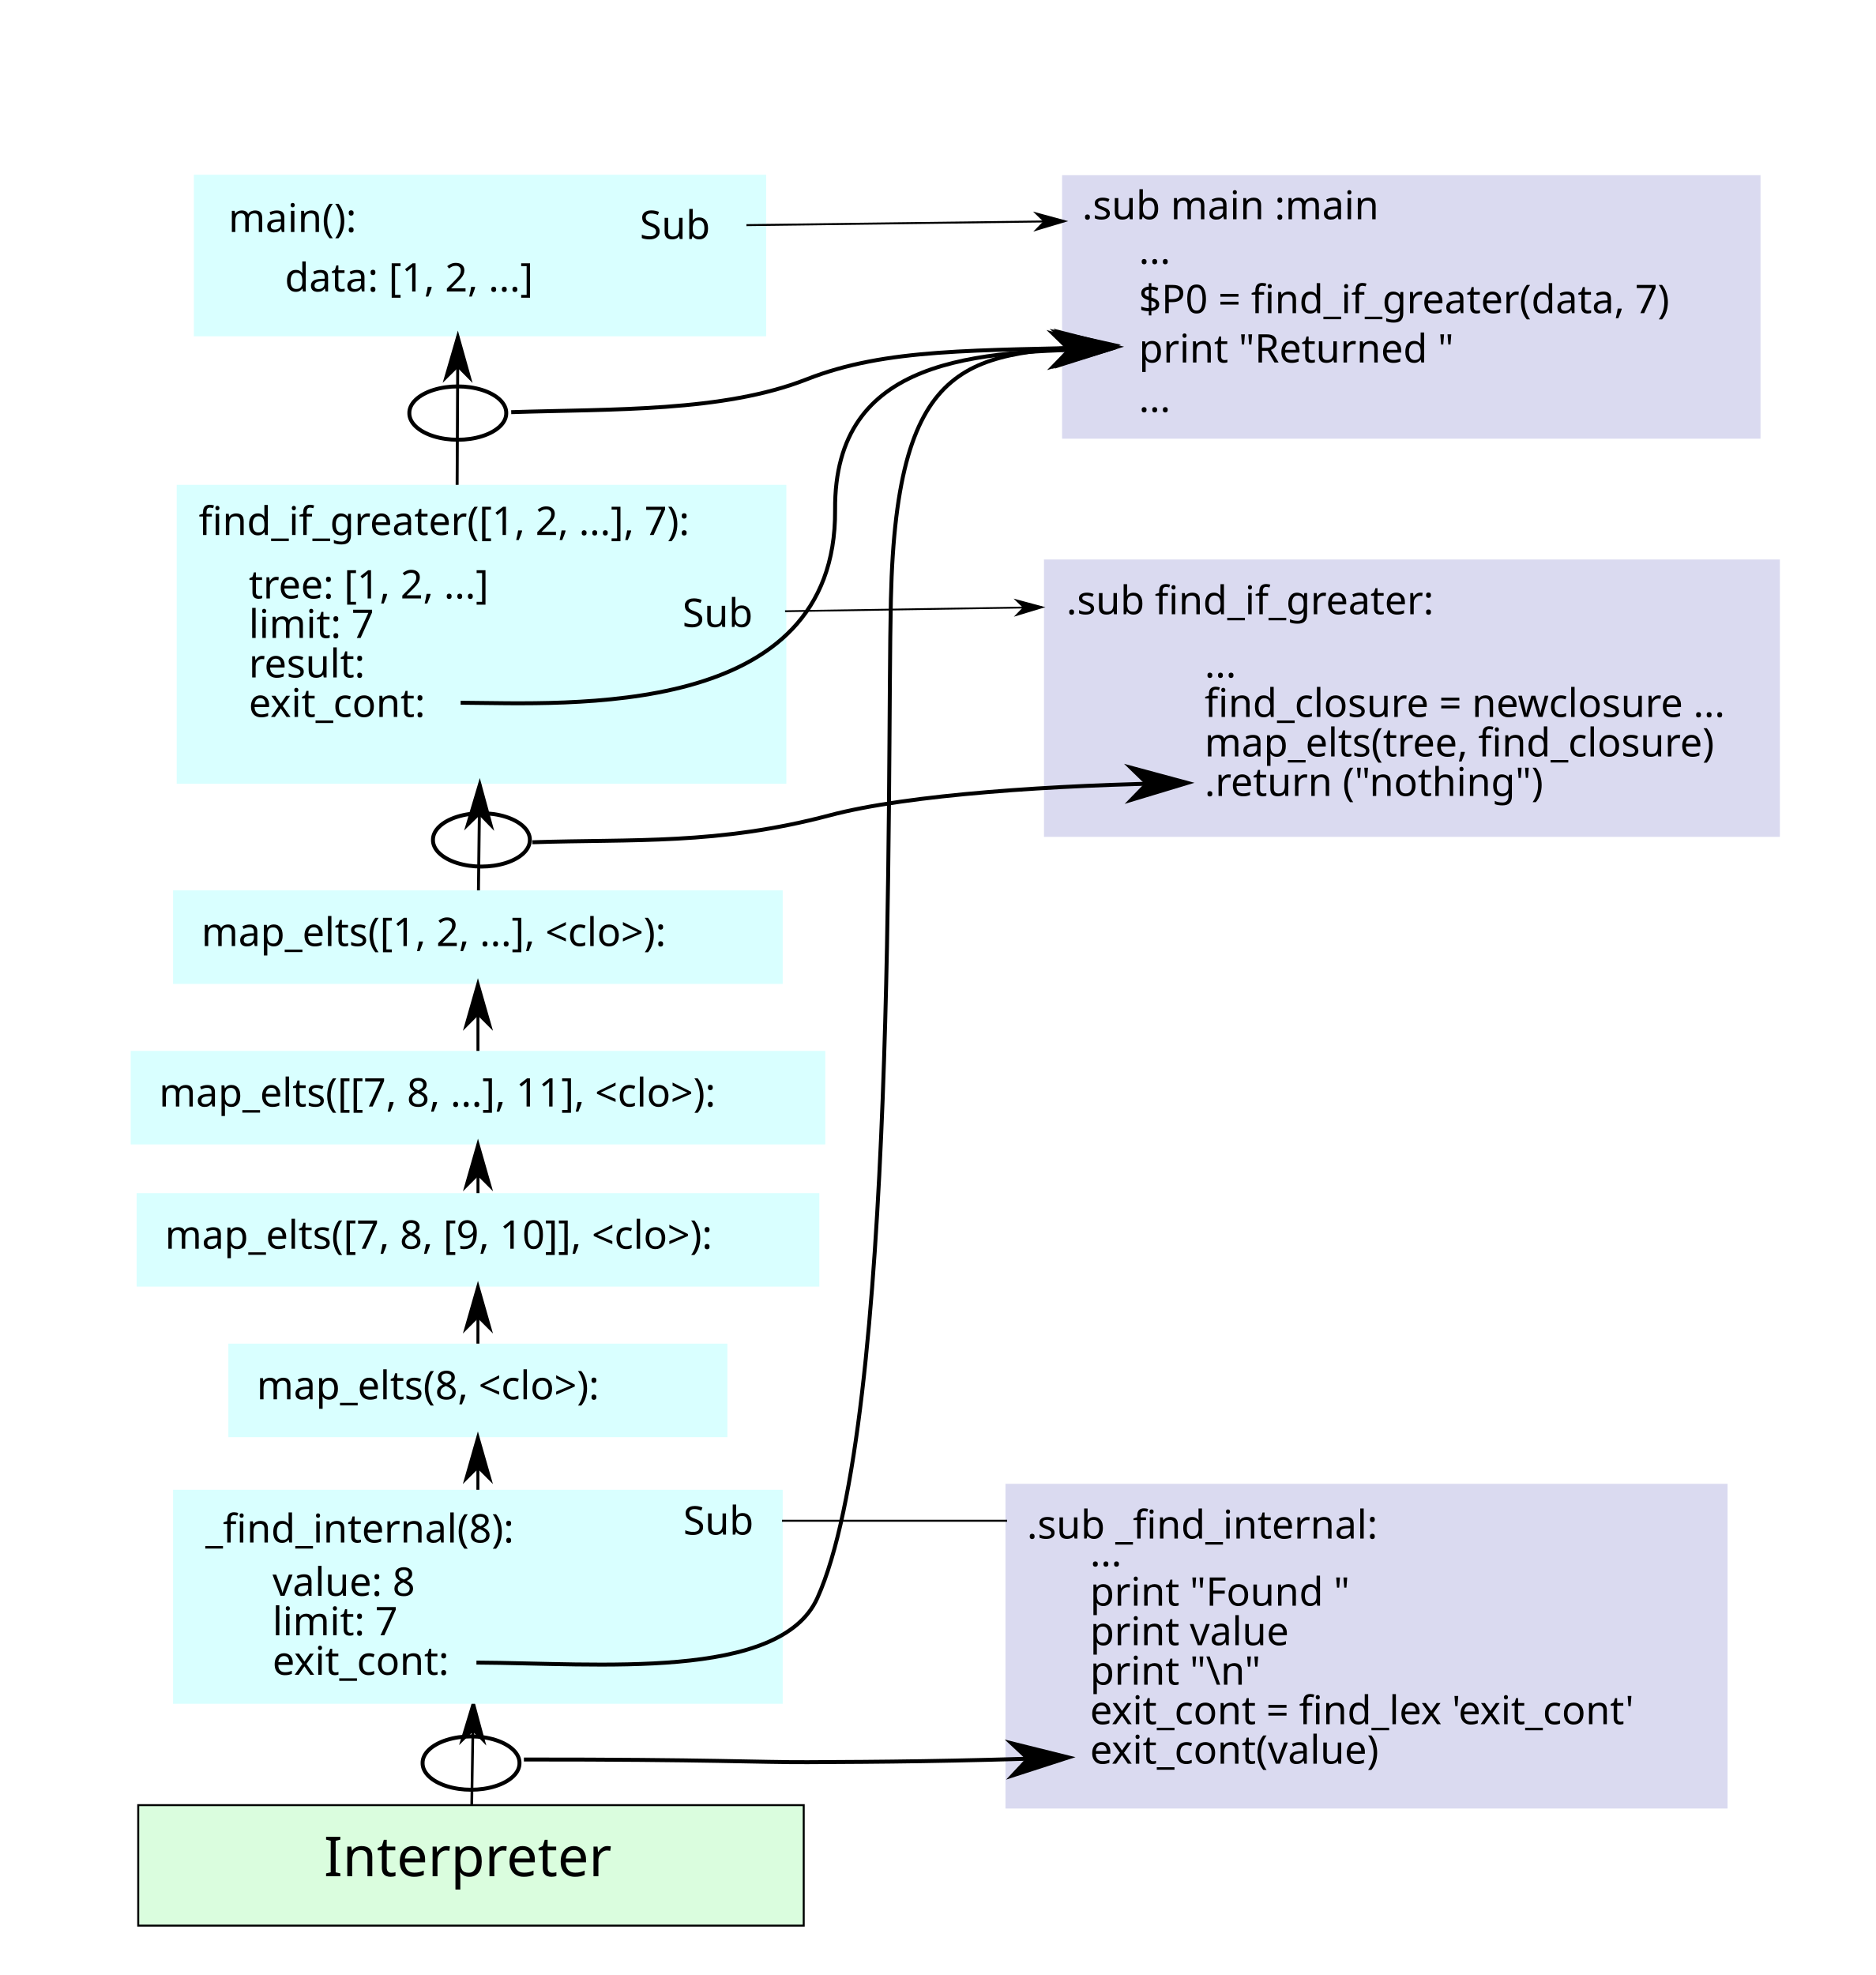
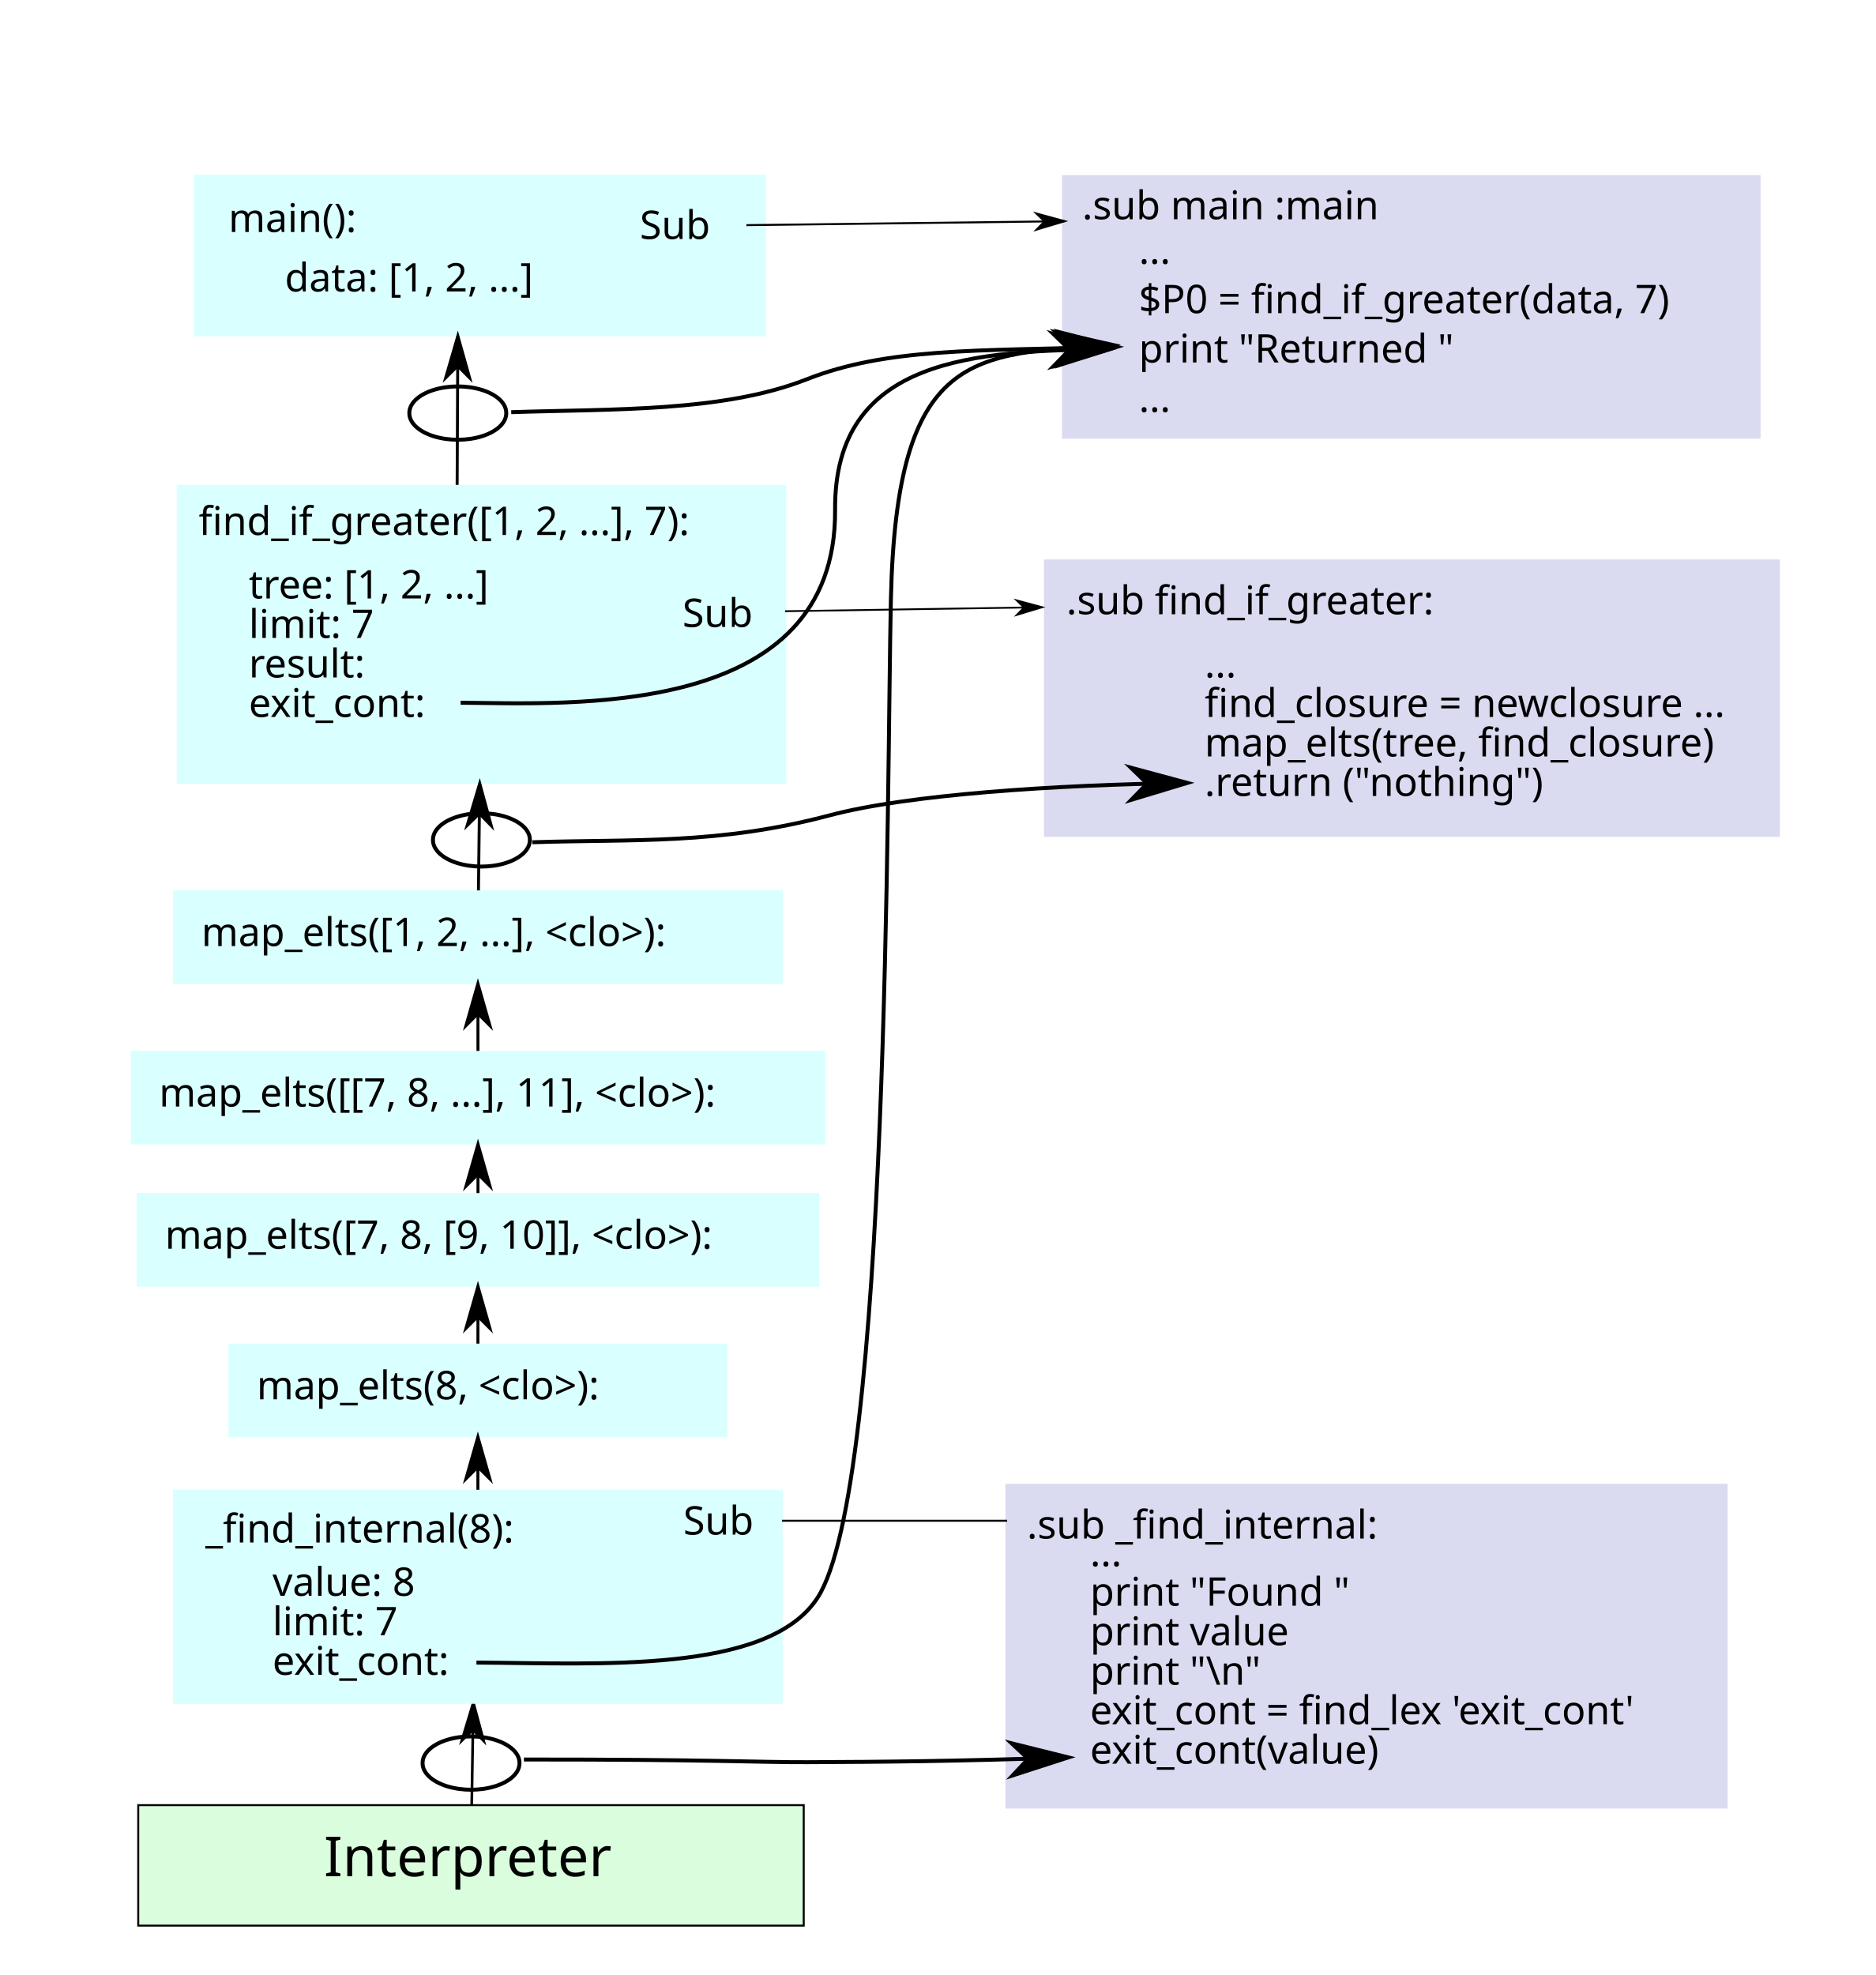
<svg xmlns="http://www.w3.org/2000/svg" width="950" height="1000" id="svg7155" version="1.0">
  <defs id="defs7157">
    <marker orient="auto" refY="0" refX="0" id="Arrow2Lstart" style="overflow:visible">
      <path id="path4360" style="font-size:12px;fill-rule:evenodd;stroke-width:0.625;stroke-linejoin:round" d="M 8.719,4.034 L -2.207,0.016 L 8.719,-4.002 C 6.973,-1.63 6.983,1.616 8.719,4.034 z" transform="matrix(1.1,0,0,1.1,1.1,0)" />
    </marker>
    <marker orient="auto" refY="0" refX="0" id="Arrow1Lend" style="overflow:visible">
      <path id="path3235" d="M 0,0 L 5,-5 L -12.5,0 L 5,5 L 0,0 z" style="fill-rule:evenodd;stroke:#000000;stroke-width:1pt;marker-start:none" transform="matrix(-0.8,0,0,-0.8,-10,0)" />
    </marker>
    <marker orient="auto" refY="0" refX="0" id="Arrow1Lstart" style="overflow:visible">
      <path id="path3232" d="M 0,0 L 5,-5 L -12.5,0 L 5,5 L 0,0 z" style="fill-rule:evenodd;stroke:#000000;stroke-width:1pt;marker-start:none" transform="matrix(0.8,0,0,0.8,10,0)" />
    </marker>
  </defs>
  <g id="layer1">
    <rect style="fill:#dadaf0;fill-opacity:1" id="rect5459" width="365.669" height="164.431" x="509.165" y="751.284" />
    <rect style="fill:#d9ffff;fill-opacity:1" id="rect7165" width="289.796" height="81.81" x="98.171" y="88.476" />
    <text xml:space="preserve" style="font-size:20px;font-style:normal;font-variant:normal;font-weight:normal;font-stretch:normal;text-align:start;line-height:125%;writing-mode:lr-tb;text-anchor:start;fill:#000000;fill-opacity:1;stroke:none;stroke-width:1px;stroke-linecap:butt;stroke-linejoin:miter;stroke-opacity:1;font-family:Sans" x="115.706" y="117.472" id="text7676">
      <tspan id="tspan3264" x="115.706" y="117.472">main():</tspan>
    </text>
    <text xml:space="preserve" style="font-size:20px;font-style:normal;font-variant:normal;font-weight:normal;font-stretch:normal;text-align:start;line-height:125%;writing-mode:lr-tb;text-anchor:start;fill:#000000;fill-opacity:1;stroke:none;stroke-width:1px;stroke-linecap:butt;stroke-linejoin:miter;stroke-opacity:1;font-family:Sans" x="290.056" y="616.729" id="text7704">
      <tspan id="tspan7706" x="290.056" y="616.729" />
    </text>
    <rect style="fill:#d9ffff;fill-opacity:1" id="rect7716" width="308.717" height="151.353" x="89.48" y="245.498" />
    <text xml:space="preserve" style="font-size:20px;font-style:normal;font-variant:normal;font-weight:normal;font-stretch:normal;text-align:start;line-height:125%;writing-mode:lr-tb;text-anchor:start;fill:#000000;fill-opacity:1;stroke:none;stroke-width:1px;stroke-linecap:butt;stroke-linejoin:miter;stroke-opacity:1;font-family:Sans;-inkscape-font-specification:Sans" x="100.628" y="270.877" id="text7718">
      <tspan id="tspan2457" x="100.628" y="270.877">find_if_greater([1, 2, ...], 7):</tspan>
    </text>
    <path style="fill:none;fill-rule:evenodd;stroke:#000000;stroke-width:1.491;stroke-linecap:butt;stroke-linejoin:miter;marker-start:url(#Arrow1Lstart);stroke-miterlimit:4;stroke-dasharray:none;stroke-opacity:1" d="M 231.851,170.282 L 231.491,245.503" id="path7734" />
    <text xml:space="preserve" style="font-size:20px;font-style:normal;font-variant:normal;font-weight:normal;font-stretch:normal;text-align:start;line-height:125%;writing-mode:lr-tb;text-anchor:start;fill:#000000;fill-opacity:1;stroke:none;stroke-width:1px;stroke-linecap:butt;stroke-linejoin:miter;stroke-opacity:1;font-family:Sans;-inkscape-font-specification:Sans" x="144.238" y="147.58" id="text8295">
      <tspan id="tspan2453" x="144.238" y="147.58">data: [1, 2, ...]</tspan>
      <tspan id="tspan2455" x="144.238" y="172.58" />
    </text>
    <rect style="fill:#dadaf0;fill-opacity:1" id="rect8317" width="353.669" height="133.431" x="537.844" y="88.688" />
    <path style="fill:none;fill-opacity:1;stroke:#000000;stroke-opacity:1" id="path8331" d="M 135.316,215.613 A 12.268,6.691 0 1 1 110.781,215.613 A 12.268,6.691 0 1 1 135.316,215.613 z" transform="matrix(2,0,0,2,-14.27138,-222.0669)" />
    <path style="fill:none;fill-rule:evenodd;stroke:#000000;stroke-width:2px;stroke-linecap:butt;stroke-linejoin:miter;marker-end:url(#Arrow1Lend);stroke-opacity:1" d="M 258.874,208.699 C 310.247,207.008 366.138,208.702 408.494,192.056 C 448.916,176.17 493.409,177.647 565.342,175.647" id="path8341" />
    <text xml:space="preserve" style="font-size:20px;font-style:normal;font-variant:normal;font-weight:normal;font-stretch:normal;text-align:start;line-height:125%;writing-mode:lr-tb;text-anchor:start;fill:#000000;fill-opacity:1;stroke:none;stroke-width:1px;stroke-linecap:butt;stroke-linejoin:miter;stroke-opacity:1;font-family:Sans;-inkscape-font-specification:Sans" x="576.699" y="133.55" id="text8876">
      <tspan id="tspan2465" x="576.699" y="133.55">...</tspan>
      <tspan id="tspan2467" x="576.699" y="158.55">$P0 = find_if_greater(data, 7)</tspan>
      <tspan id="tspan2469" x="576.699" y="183.55">print "Returned "</tspan>
      <tspan id="tspan2471" x="576.699" y="208.55">...</tspan>
      <tspan id="tspan2473" x="576.699" y="233.55" />
    </text>
    <rect style="fill:#dafdde;fill-opacity:1;stroke:#000000;stroke-opacity:1" id="rect2495" width="337" height="61" x="70" y="914" />
    <text xml:space="preserve" style="font-size:28px;font-style:normal;font-variant:normal;font-weight:normal;font-stretch:normal;text-align:start;line-height:100%;writing-mode:lr-tb;text-anchor:start;fill:#000000;fill-opacity:1;stroke:none;stroke-width:1px;stroke-linecap:butt;stroke-linejoin:miter;stroke-opacity:1;font-family:Sans" x="164" y="950" id="text3279">
      <tspan id="tspan5418" x="164" y="950">Interpreter</tspan>
    </text>
    <text xml:space="preserve" style="font-size:20px;font-style:normal;font-variant:normal;font-weight:normal;font-stretch:normal;text-align:start;line-height:125%;writing-mode:lr-tb;text-anchor:start;fill:#000000;fill-opacity:1;stroke:none;stroke-width:1px;stroke-linecap:butt;stroke-linejoin:miter;stroke-opacity:1;font-family:Sans" x="548" y="111" id="text3252">
      <tspan x="548" y="111" id="tspan3256">.sub main :main</tspan>
    </text>
    <text xml:space="preserve" style="font-size:20px;font-style:normal;font-variant:normal;font-weight:normal;font-stretch:normal;text-align:start;line-height:125%;writing-mode:lr-tb;text-anchor:start;fill:#000000;fill-opacity:1;stroke:none;stroke-width:1px;stroke-linecap:butt;stroke-linejoin:miter;stroke-opacity:1;font-family:Sans" x="324" y="121" id="text3266">
      <tspan id="tspan3268" x="324" y="121">Sub</tspan>
    </text>
    <path style="fill:none;fill-rule:evenodd;stroke:#000000;stroke-width:1px;stroke-linecap:butt;stroke-linejoin:miter;marker-end:url(#Arrow1Lend);stroke-opacity:1" d="M 378,114 L 539,112" id="path3270" />
    <rect style="fill:#dadaf0;fill-opacity:1" id="rect6389" width="372.669" height="140.431" x="528.665" y="283.284" />
    <text xml:space="preserve" style="font-size:20px;font-style:normal;font-variant:normal;font-weight:normal;font-stretch:normal;text-align:start;line-height:125%;writing-mode:lr-tb;text-anchor:start;fill:#000000;fill-opacity:1;stroke:none;stroke-width:1px;stroke-linecap:butt;stroke-linejoin:miter;stroke-opacity:1;font-family:Sans;-inkscape-font-specification:Sans" x="540" y="311" id="text6391">
      <tspan id="tspan2477" x="540" y="311">.sub find_if_greater:</tspan>
    </text>
    <text xml:space="preserve" style="font-size:20px;font-style:normal;font-variant:normal;font-weight:normal;font-stretch:normal;text-align:start;line-height:125%;writing-mode:lr-tb;text-anchor:start;fill:#000000;fill-opacity:1;stroke:none;stroke-width:1px;stroke-linecap:butt;stroke-linejoin:miter;stroke-opacity:1;font-family:Sans" x="345.591" y="317.456" id="text6419">
      <tspan id="tspan6421" x="345.591" y="317.456">Sub</tspan>
    </text>
    <path style="fill:none;fill-rule:evenodd;stroke:#000000;stroke-width:0.904px;stroke-linecap:butt;stroke-linejoin:miter;marker-end:url(#Arrow1Lend);stroke-opacity:1" d="M 397.543,309.478 L 527.639,307.454" id="path6423" />
    <path style="fill:none;fill-rule:evenodd;stroke:#000000;stroke-width:2px;stroke-linecap:butt;stroke-linejoin:miter;marker-end:url(#Arrow1Lend);stroke-opacity:1" d="M 269.551,426.463 C 320.924,424.772 363.488,427.849 420.171,412.82 C 460.008,402.257 534.086,397.411 601.019,396.411" id="path6425" />
    <path style="fill:none;fill-opacity:1;stroke:#000000;stroke-opacity:1" id="path6427" d="M 135.316,215.613 A 12.268,6.691 0 1 1 110.781,215.613 A 12.268,6.691 0 1 1 135.316,215.613 z" transform="matrix(2,0,0,2,-2.31185,-5.95906)" />
    <path style="fill:none;fill-opacity:1;stroke:#000000;stroke-opacity:1" id="path2468" d="M 135.316,215.613 A 12.268,6.691 0 1 1 110.781,215.613 A 12.268,6.691 0 1 1 135.316,215.613 z" transform="matrix(2,0,0,2,-7.56112,461.4665)" />
    <path style="fill:none;fill-rule:evenodd;stroke:#000000;stroke-width:1px;stroke-linecap:butt;stroke-linejoin:miter;stroke-opacity:1" d="M 468,945 L 468,945" id="path3453" />
    <path style="fill:none;fill-rule:evenodd;stroke:#000000;stroke-width:1.359;stroke-linecap:butt;stroke-linejoin:miter;marker-end:url(#Arrow1Lend);stroke-miterlimit:4;stroke-dasharray:none;stroke-opacity:1" d="M 238.888,913.57 L 239.7,862.207" id="path3471" />
    <rect style="fill:#d9ffff;fill-opacity:1" id="rect2499" width="308.717" height="47.353" x="87.641" y="450.823" />
    <text xml:space="preserve" style="font-size:20px;font-style:normal;font-variant:normal;font-weight:normal;font-stretch:normal;text-align:start;line-height:100%;writing-mode:lr-tb;text-anchor:start;fill:#000000;fill-opacity:1;stroke:none;stroke-width:1px;stroke-linecap:butt;stroke-linejoin:miter;stroke-opacity:1;font-family:Sans;-inkscape-font-specification:Sans" x="102" y="479" id="text2501">
      <tspan id="tspan2503" x="102" y="479">map_elts([1, 2, ...], &lt;clo&gt;):</tspan>
    </text>
    <path style="fill:none;fill-rule:evenodd;stroke:#000000;stroke-width:1.5;stroke-linecap:butt;stroke-linejoin:miter;marker-end:url(#Arrow1Lend);stroke-miterlimit:4;stroke-dasharray:none;stroke-opacity:1" d="M 242.284,450.823 L 242.931,396.851" id="path2505" />
    <rect style="fill:#d9ffff;fill-opacity:1" id="rect2509" width="351.717" height="47.353" x="66.192" y="532.098" />
    <text xml:space="preserve" style="font-size:20px;font-style:normal;font-variant:normal;font-weight:normal;font-stretch:normal;text-align:start;line-height:100%;writing-mode:lr-tb;text-anchor:start;fill:#000000;fill-opacity:1;stroke:none;stroke-width:1px;stroke-linecap:butt;stroke-linejoin:miter;stroke-opacity:1;font-family:Sans;-inkscape-font-specification:Sans" x="80.551" y="560.275" id="text2511">
      <tspan id="tspan4912" x="80.551" y="560.275">map_elts([[7, 8, ...], 11], &lt;clo&gt;):</tspan>
    </text>
    <rect style="fill:#d9ffff;fill-opacity:1" id="rect2515" width="345.717" height="47.353" x="69.192" y="604.098" />
    <text xml:space="preserve" style="font-size:20px;font-style:normal;font-variant:normal;font-weight:normal;font-stretch:normal;text-align:start;line-height:100%;writing-mode:lr-tb;text-anchor:start;fill:#000000;fill-opacity:1;stroke:none;stroke-width:1px;stroke-linecap:butt;stroke-linejoin:miter;stroke-opacity:1;font-family:Sans;-inkscape-font-specification:Sans" x="83.551" y="632.275" id="text2517">
      <tspan id="tspan4914" x="83.551" y="632.275">map_elts([7, 8, [9, 10]], &lt;clo&gt;):</tspan>
    </text>
    <rect style="fill:#d9ffff;fill-opacity:1" id="rect2527" width="252.717" height="47.353" x="115.641" y="680.323" />
    <text xml:space="preserve" style="font-size:20px;font-style:normal;font-variant:normal;font-weight:normal;font-stretch:normal;text-align:start;line-height:100%;writing-mode:lr-tb;text-anchor:start;fill:#000000;fill-opacity:1;stroke:none;stroke-width:1px;stroke-linecap:butt;stroke-linejoin:miter;stroke-opacity:1;font-family:Sans;-inkscape-font-specification:Sans" x="130" y="708.5" id="text2529">
      <tspan id="tspan4916" x="130" y="708.5">map_elts(8, &lt;clo&gt;):</tspan>
    </text>
    <path style="fill:none;fill-rule:evenodd;stroke:#000000;stroke-width:1.5;stroke-linecap:butt;stroke-linejoin:miter;marker-end:url(#Arrow1Lend);stroke-miterlimit:4;stroke-dasharray:none;stroke-opacity:1" d="M 242.051,604.098 L 242.051,579.452" id="path2535" />
    <path style="fill:none;fill-rule:evenodd;stroke:#000000;stroke-width:1.5;stroke-linecap:butt;stroke-linejoin:miter;marker-end:url(#Arrow1Lend);stroke-miterlimit:4;stroke-dasharray:none;stroke-opacity:1" d="M 242.016,680.323 L 242.035,651.452" id="path2539" />
    <path style="fill:none;fill-rule:evenodd;stroke:#000000;stroke-width:1.5;stroke-linecap:butt;stroke-linejoin:miter;marker-end:url(#Arrow1Lend);stroke-miterlimit:4;stroke-dasharray:none;stroke-opacity:1" d="M 242.036,532.098 L 242.015,498.177" id="path4383" />
    <rect style="fill:#d9ffff;fill-opacity:1" id="rect4918" width="308.717" height="108.353" x="87.641" y="754.323" />
    <text xml:space="preserve" style="font-size:20px;font-style:normal;font-variant:normal;font-weight:normal;font-stretch:normal;text-align:start;line-height:100%;writing-mode:lr-tb;text-anchor:start;fill:#000000;fill-opacity:1;stroke:none;stroke-width:1px;stroke-linecap:butt;stroke-linejoin:miter;stroke-opacity:1;font-family:Sans;-inkscape-font-specification:Sans" x="104" y="781" id="text4920">
      <tspan id="tspan5461" x="104" y="781">_find_internal(8):</tspan>
    </text>
    <path style="fill:none;fill-rule:evenodd;stroke:#000000;stroke-width:1.5;stroke-linecap:butt;stroke-linejoin:miter;marker-end:url(#Arrow1Lend);stroke-miterlimit:4;stroke-dasharray:none;stroke-opacity:1" d="M 242,754.323 L 242,727.677" id="path4930" />
    <text xml:space="preserve" style="font-size:20px;font-style:normal;font-variant:normal;font-weight:normal;font-stretch:normal;text-align:start;line-height:100%;writing-mode:lr-tb;text-anchor:start;fill:#000000;fill-opacity:1;stroke:none;stroke-width:1px;stroke-linecap:butt;stroke-linejoin:miter;stroke-opacity:1;font-family:Sans;-inkscape-font-specification:Sans" x="520" y="779" id="text5463">
      <tspan id="tspan5465" x="520" y="779">.sub _find_internal:</tspan>
    </text>
    <text xml:space="preserve" style="font-size:20px;font-style:normal;font-variant:normal;font-weight:normal;font-stretch:normal;text-align:start;line-height:100%;writing-mode:lr-tb;text-anchor:start;fill:#000000;fill-opacity:1;stroke:none;stroke-width:1px;stroke-linecap:butt;stroke-linejoin:miter;stroke-opacity:1;font-family:Sans;-inkscape-font-specification:Sans" x="346" y="777" id="text5481">
      <tspan id="tspan5483" x="346" y="777">Sub</tspan>
    </text>
    <path style="fill:none;fill-rule:evenodd;stroke:#000000;stroke-width:1px;stroke-linecap:butt;stroke-linejoin:miter;stroke-opacity:1" d="M 396,770 L 510,770" id="path5485" />
    <path style="fill:none;fill-rule:evenodd;stroke:#000000;stroke-width:2px;stroke-linecap:butt;stroke-linejoin:miter;marker-end:url(#Arrow1Lend);stroke-opacity:1" d="M 265.301,890.888 C 360.165,890.848 384.457,892.351 408.922,892.245 C 446.293,892.084 482.837,891.836 540.77,889.836" id="path2466" />
    <path style="fill:none;fill-rule:evenodd;stroke:#000000;stroke-width:2px;stroke-linecap:butt;stroke-linejoin:miter;marker-end:url(#Arrow1Lend);stroke-opacity:1" d="M 233.266,355.816 C 287.639,356.125 423.686,364.734 422.887,258.173 C 422.298,180.431 494.801,177.764 561.734,176.764" id="path6296" />
-     <path style="fill:none;fill-rule:evenodd;stroke:#000000;stroke-width:2px;stroke-linecap:butt;stroke-linejoin:miter;marker-end:url(#Arrow1Lend);stroke-opacity:1" d="M 241.266,841.816 C 302.639,842.125 394.88,851.191 413.887,809.173 C 454.531,719.323 449.082,393.514 451.149,303.396 C 454.015,177.471 492.268,179.07 563.734,174.764" id="path6298" />
+     <path style="fill:none;fill-rule:evenodd;stroke:#000000;stroke-width:2px;stroke-linecap:butt;stroke-linejoin:miter;marker-end:url(#Arrow1Lend);stroke-opacity:1" d="M 241.266,841.816 C 302.639,842.125 388.588,847.731 413.887,809.173 C 450.531,753.323 449.082,393.514 451.149,303.396 C 454.015,177.471 492.268,179.07 563.734,174.764" id="path6298" />
    <text xml:space="preserve" style="font-size:20px;font-style:normal;font-variant:normal;font-weight:normal;font-stretch:normal;text-align:start;line-height:100%;writing-mode:lr-tb;text-anchor:start;fill:#000000;fill-opacity:1;stroke:none;stroke-width:1px;stroke-linecap:butt;stroke-linejoin:miter;stroke-opacity:1;font-family:Sans;-inkscape-font-specification:Sans" x="138" y="808" id="text6350">
      <tspan id="tspan6352" x="138" y="808">value: 8</tspan>
      <tspan x="138" y="828" id="tspan6354">limit: 7</tspan>
      <tspan x="138" y="848" id="tspan6356">exit_cont:</tspan>
    </text>
    <text xml:space="preserve" style="font-size:20px;font-style:normal;font-variant:normal;font-weight:normal;font-stretch:normal;text-align:start;line-height:100%;writing-mode:lr-tb;text-anchor:start;fill:#000000;fill-opacity:1;stroke:none;stroke-width:1px;stroke-linecap:butt;stroke-linejoin:miter;stroke-opacity:1;font-family:Sans;-inkscape-font-specification:Sans" x="126" y="303" id="text6358">
      <tspan id="tspan6360" x="126" y="303">tree: [1, 2, ...]</tspan>
      <tspan x="126" y="323" id="tspan6362">limit: 7</tspan>
      <tspan x="126" y="343" id="tspan6364">result:</tspan>
      <tspan x="126" y="363" id="tspan6366">exit_cont:</tspan>
    </text>
    <text xml:space="preserve" style="font-size:20px;font-style:normal;font-variant:normal;font-weight:normal;font-stretch:normal;text-align:start;line-height:100%;writing-mode:lr-tb;text-anchor:start;fill:#000000;fill-opacity:1;stroke:none;stroke-width:1px;stroke-linecap:butt;stroke-linejoin:miter;stroke-opacity:1;font-family:Sans;-inkscape-font-specification:Sans" x="610" y="343" id="text7920">
      <tspan id="tspan7922" x="610" y="343">...</tspan>
      <tspan x="610" y="363" id="tspan7924">find_closure = newclosure ...</tspan>
      <tspan x="610" y="383" id="tspan7926">map_elts(tree, find_closure)</tspan>
      <tspan x="610" y="403" id="tspan7928">.return ("nothing")</tspan>
    </text>
    <text xml:space="preserve" style="font-size:20px;font-style:normal;font-variant:normal;font-weight:normal;font-stretch:normal;text-align:start;line-height:100%;writing-mode:lr-tb;text-anchor:start;fill:#000000;fill-opacity:1;stroke:none;stroke-width:1px;stroke-linecap:butt;stroke-linejoin:miter;stroke-opacity:1;font-family:Sans;-inkscape-font-specification:Sans" x="552" y="793" id="text7930">
      <tspan id="tspan7932" x="552" y="793">...</tspan>
      <tspan x="552" y="813" id="tspan7934">print "Found "</tspan>
      <tspan x="552" y="833" id="tspan7936">print value</tspan>
      <tspan x="552" y="853" id="tspan7938">print "\n"</tspan>
      <tspan x="552" y="873" id="tspan7940">exit_cont = find_lex 'exit_cont'</tspan>
      <tspan x="552" y="893" id="tspan7942">exit_cont(value)</tspan>
    </text>
  </g>
</svg>
